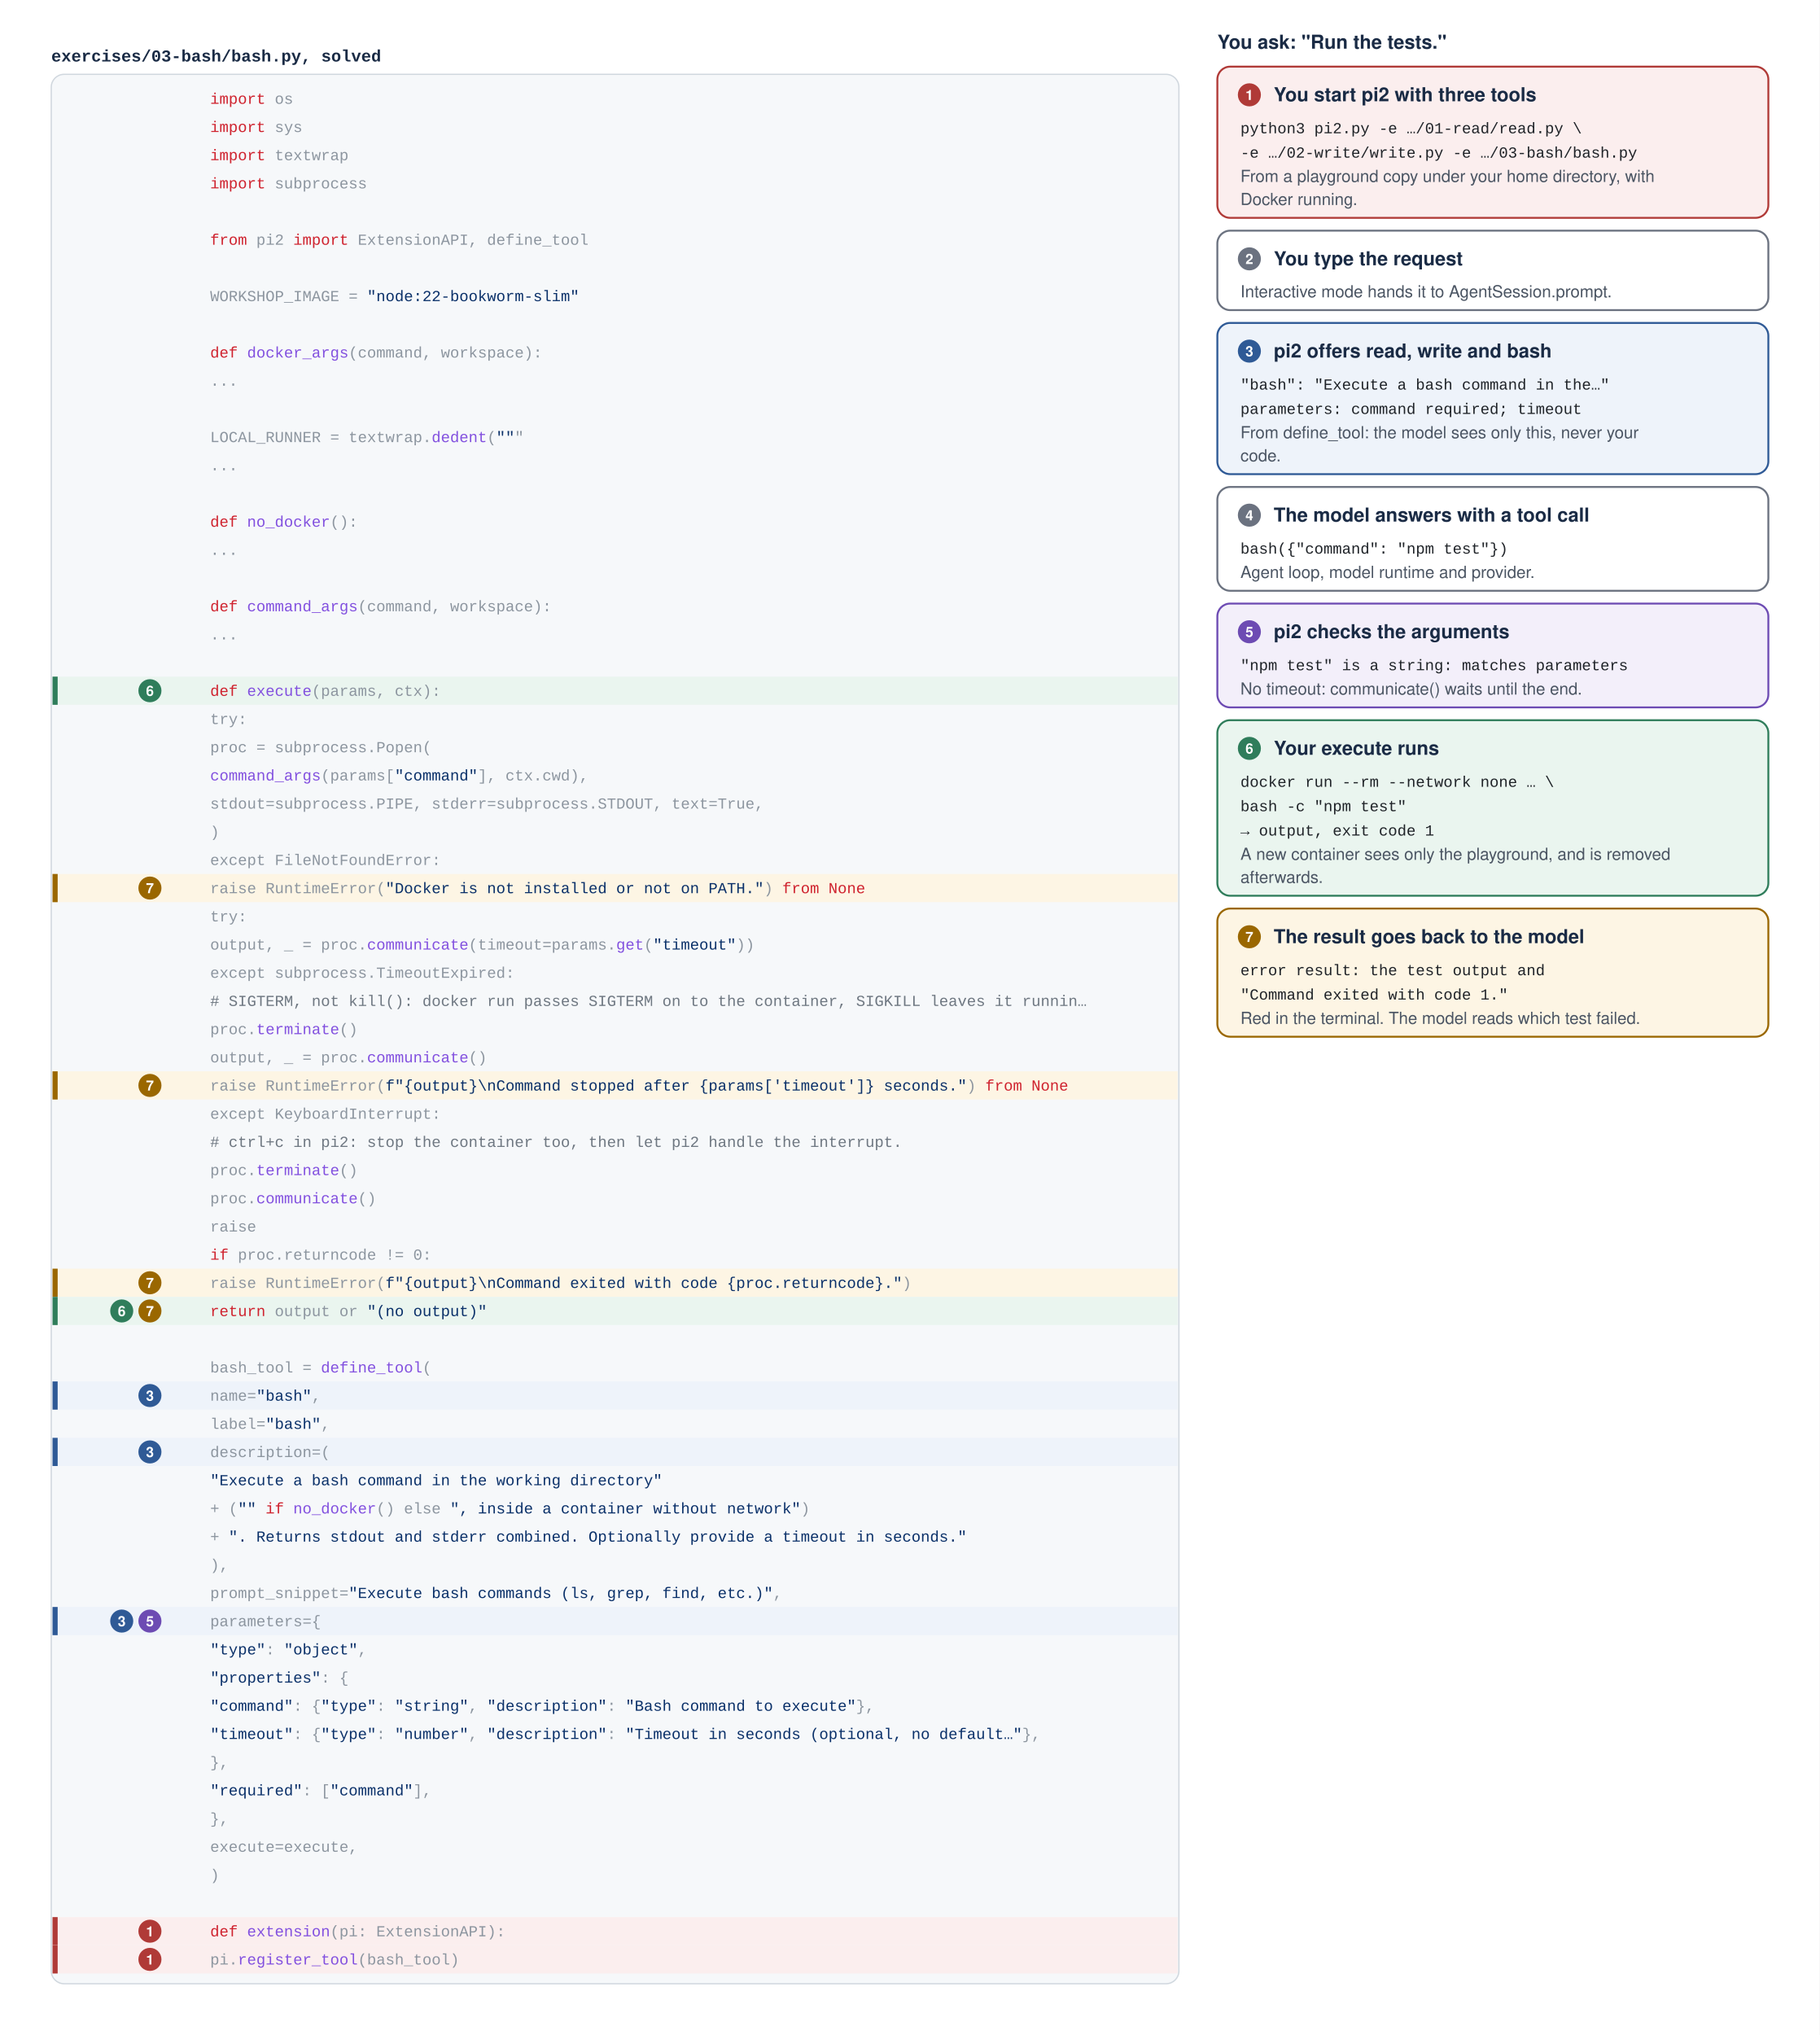
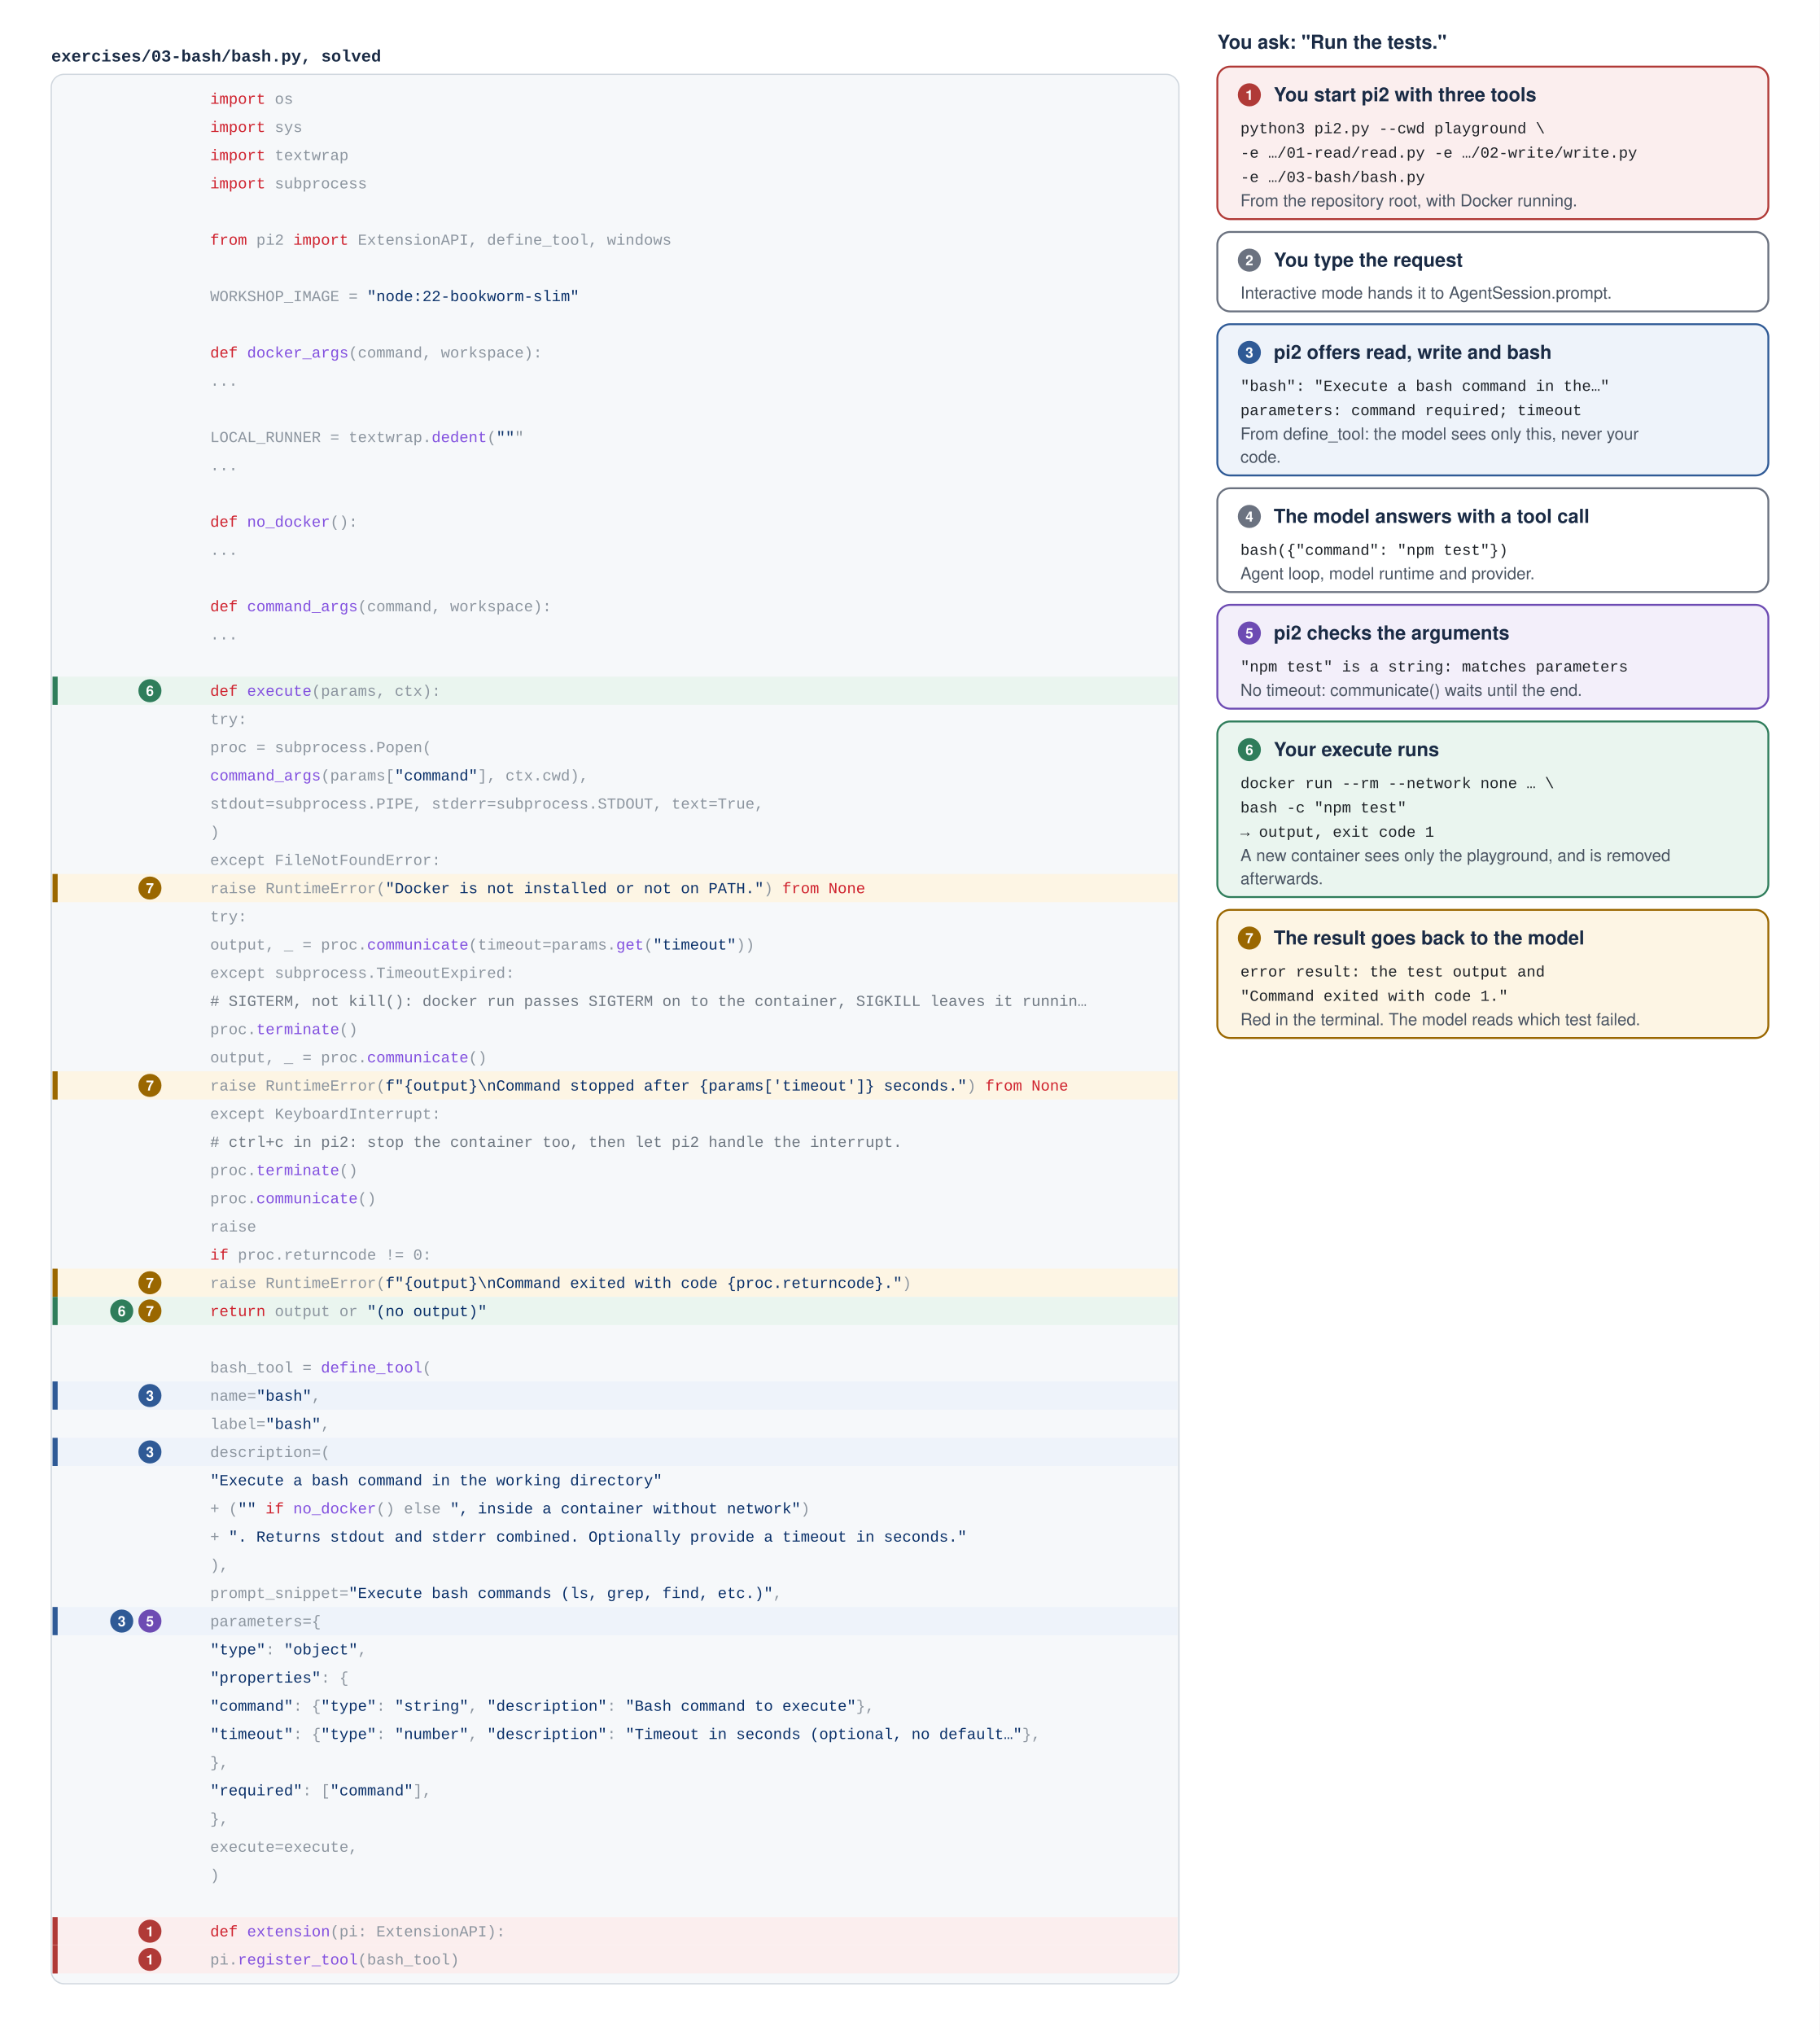
<svg xmlns="http://www.w3.org/2000/svg" width="1420" height="1588" viewBox="0 0 1420 1588" font-family="-apple-system, 'Segoe UI', Helvetica, Arial, sans-serif" font-size="14">
  <rect width="100%" height="100%" fill="#ffffff" />
  <text x="40" y="48" fill="#1a2b45" font-family="ui-monospace, SFMono-Regular, Menlo, Consolas, 'Liberation Mono', monospace" font-size="13" font-weight="700">exercises/03-bash/bash.py, solved</text>
  <rect x="40" y="58" width="880" height="1490" rx="10" fill="#f6f8fa" stroke="#d0d7de" />
  <text x="164" y="81" fill="#8c959f" font-family="ui-monospace, SFMono-Regular, Menlo, Consolas, 'Liberation Mono', monospace" font-size="12">
    <tspan fill="#cf222e">import</tspan> os</text>
  <text x="164" y="103" fill="#8c959f" font-family="ui-monospace, SFMono-Regular, Menlo, Consolas, 'Liberation Mono', monospace" font-size="12">
    <tspan fill="#cf222e">import</tspan> sys</text>
  <text x="164" y="125" fill="#8c959f" font-family="ui-monospace, SFMono-Regular, Menlo, Consolas, 'Liberation Mono', monospace" font-size="12">
    <tspan fill="#cf222e">import</tspan> textwrap</text>
  <text x="164" y="147" fill="#8c959f" font-family="ui-monospace, SFMono-Regular, Menlo, Consolas, 'Liberation Mono', monospace" font-size="12">
    <tspan fill="#cf222e">import</tspan> subprocess</text>
  <text x="164" y="169" fill="#8c959f" font-family="ui-monospace, SFMono-Regular, Menlo, Consolas, 'Liberation Mono', monospace" font-size="12" />
  <text x="164" y="191" fill="#8c959f" font-family="ui-monospace, SFMono-Regular, Menlo, Consolas, 'Liberation Mono', monospace" font-size="12">
-     <tspan fill="#cf222e">from</tspan> pi2 <tspan fill="#cf222e">import</tspan> ExtensionAPI, define_tool</text>
+     <tspan fill="#cf222e">from</tspan> pi2 <tspan fill="#cf222e">import</tspan> ExtensionAPI, define_tool, windows</text>
  <text x="164" y="213" fill="#8c959f" font-family="ui-monospace, SFMono-Regular, Menlo, Consolas, 'Liberation Mono', monospace" font-size="12" />
  <text x="164" y="235" fill="#8c959f" font-family="ui-monospace, SFMono-Regular, Menlo, Consolas, 'Liberation Mono', monospace" font-size="12">WORKSHOP_IMAGE = <tspan fill="#0a3069">"node:22-bookworm-slim"</tspan>
  </text>
  <text x="164" y="257" fill="#8c959f" font-family="ui-monospace, SFMono-Regular, Menlo, Consolas, 'Liberation Mono', monospace" font-size="12" />
  <text x="164" y="279" fill="#8c959f" font-family="ui-monospace, SFMono-Regular, Menlo, Consolas, 'Liberation Mono', monospace" font-size="12">
    <tspan fill="#cf222e">def</tspan>
    <tspan fill="#8250df">docker_args</tspan>(command, workspace):</text>
  <text x="164" y="301" fill="#8c959f" font-family="ui-monospace, SFMono-Regular, Menlo, Consolas, 'Liberation Mono', monospace" font-size="12">    ...</text>
  <text x="164" y="323" fill="#8c959f" font-family="ui-monospace, SFMono-Regular, Menlo, Consolas, 'Liberation Mono', monospace" font-size="12" />
  <text x="164" y="345" fill="#8c959f" font-family="ui-monospace, SFMono-Regular, Menlo, Consolas, 'Liberation Mono', monospace" font-size="12">LOCAL_RUNNER = textwrap.<tspan fill="#8250df">dedent</tspan>(<tspan fill="#0a3069">""</tspan>"</text>
  <text x="164" y="367" fill="#8c959f" font-family="ui-monospace, SFMono-Regular, Menlo, Consolas, 'Liberation Mono', monospace" font-size="12">    ...</text>
  <text x="164" y="389" fill="#8c959f" font-family="ui-monospace, SFMono-Regular, Menlo, Consolas, 'Liberation Mono', monospace" font-size="12" />
  <text x="164" y="411" fill="#8c959f" font-family="ui-monospace, SFMono-Regular, Menlo, Consolas, 'Liberation Mono', monospace" font-size="12">
    <tspan fill="#cf222e">def</tspan>
    <tspan fill="#8250df">no_docker</tspan>():</text>
  <text x="164" y="433" fill="#8c959f" font-family="ui-monospace, SFMono-Regular, Menlo, Consolas, 'Liberation Mono', monospace" font-size="12">    ...</text>
  <text x="164" y="455" fill="#8c959f" font-family="ui-monospace, SFMono-Regular, Menlo, Consolas, 'Liberation Mono', monospace" font-size="12" />
  <text x="164" y="477" fill="#8c959f" font-family="ui-monospace, SFMono-Regular, Menlo, Consolas, 'Liberation Mono', monospace" font-size="12">
    <tspan fill="#cf222e">def</tspan>
    <tspan fill="#8250df">command_args</tspan>(command, workspace):</text>
  <text x="164" y="499" fill="#8c959f" font-family="ui-monospace, SFMono-Regular, Menlo, Consolas, 'Liberation Mono', monospace" font-size="12">    ...</text>
  <text x="164" y="521" fill="#8c959f" font-family="ui-monospace, SFMono-Regular, Menlo, Consolas, 'Liberation Mono', monospace" font-size="12" />
  <rect x="41" y="528" width="878" height="22" fill="#eaf5ef" />
  <rect x="41" y="528" width="4" height="22" fill="#2f7d5b" />
  <rect x="108.0" y="530.0" width="18.0" height="18" rx="9" fill="#2f7d5b" />
  <text x="117.0" y="543.0" text-anchor="middle" fill="#fff" font-family="-apple-system, 'Segoe UI', Helvetica, Arial, sans-serif" font-size="11" font-weight="700">6</text>
  <text x="164" y="543" fill="#8c959f" font-family="ui-monospace, SFMono-Regular, Menlo, Consolas, 'Liberation Mono', monospace" font-size="12">
    <tspan fill="#cf222e">def</tspan>
    <tspan fill="#8250df">execute</tspan>(params, ctx):</text>
  <text x="164" y="565" fill="#8c959f" font-family="ui-monospace, SFMono-Regular, Menlo, Consolas, 'Liberation Mono', monospace" font-size="12">    try:</text>
  <text x="164" y="587" fill="#8c959f" font-family="ui-monospace, SFMono-Regular, Menlo, Consolas, 'Liberation Mono', monospace" font-size="12">        proc = subprocess.Popen(</text>
  <text x="164" y="609" fill="#8c959f" font-family="ui-monospace, SFMono-Regular, Menlo, Consolas, 'Liberation Mono', monospace" font-size="12">
    <tspan fill="#8250df">command_args</tspan>(params[<tspan fill="#0a3069">"command"</tspan>], ctx.cwd),</text>
  <text x="164" y="631" fill="#8c959f" font-family="ui-monospace, SFMono-Regular, Menlo, Consolas, 'Liberation Mono', monospace" font-size="12">            stdout=subprocess.PIPE, stderr=subprocess.STDOUT, text=True,</text>
  <text x="164" y="653" fill="#8c959f" font-family="ui-monospace, SFMono-Regular, Menlo, Consolas, 'Liberation Mono', monospace" font-size="12">        )</text>
  <text x="164" y="675" fill="#8c959f" font-family="ui-monospace, SFMono-Regular, Menlo, Consolas, 'Liberation Mono', monospace" font-size="12">    except FileNotFoundError:</text>
  <rect x="41" y="682" width="878" height="22" fill="#fdf5e4" />
  <rect x="41" y="682" width="4" height="22" fill="#9a6700" />
  <rect x="108.0" y="684.0" width="18.0" height="18" rx="9" fill="#9a6700" />
  <text x="117.0" y="697.0" text-anchor="middle" fill="#fff" font-family="-apple-system, 'Segoe UI', Helvetica, Arial, sans-serif" font-size="11" font-weight="700">7</text>
  <text x="164" y="697" fill="#8c959f" font-family="ui-monospace, SFMono-Regular, Menlo, Consolas, 'Liberation Mono', monospace" font-size="12">        raise RuntimeError(<tspan fill="#0a3069">"Docker is not installed or not on PATH."</tspan>) <tspan fill="#cf222e">from</tspan>
    <tspan fill="#cf222e">None</tspan>
  </text>
  <text x="164" y="719" fill="#8c959f" font-family="ui-monospace, SFMono-Regular, Menlo, Consolas, 'Liberation Mono', monospace" font-size="12">    try:</text>
  <text x="164" y="741" fill="#8c959f" font-family="ui-monospace, SFMono-Regular, Menlo, Consolas, 'Liberation Mono', monospace" font-size="12">        output, _ = proc.<tspan fill="#8250df">communicate</tspan>(timeout=params.<tspan fill="#8250df">get</tspan>(<tspan fill="#0a3069">"timeout"</tspan>))</text>
  <text x="164" y="763" fill="#8c959f" font-family="ui-monospace, SFMono-Regular, Menlo, Consolas, 'Liberation Mono', monospace" font-size="12">    except subprocess.TimeoutExpired:</text>
  <text x="164" y="785" fill="#8c959f" font-family="ui-monospace, SFMono-Regular, Menlo, Consolas, 'Liberation Mono', monospace" font-size="12">
    <tspan fill="#6e7781"># SIGTERM, not kill(): docker run passes SIGTERM on to the container, SIGKILL leaves it runnin…</tspan>
  </text>
  <text x="164" y="807" fill="#8c959f" font-family="ui-monospace, SFMono-Regular, Menlo, Consolas, 'Liberation Mono', monospace" font-size="12">        proc.<tspan fill="#8250df">terminate</tspan>()</text>
  <text x="164" y="829" fill="#8c959f" font-family="ui-monospace, SFMono-Regular, Menlo, Consolas, 'Liberation Mono', monospace" font-size="12">        output, _ = proc.<tspan fill="#8250df">communicate</tspan>()</text>
  <rect x="41" y="836" width="878" height="22" fill="#fdf5e4" />
  <rect x="41" y="836" width="4" height="22" fill="#9a6700" />
  <rect x="108.0" y="838.0" width="18.0" height="18" rx="9" fill="#9a6700" />
  <text x="117.0" y="851.0" text-anchor="middle" fill="#fff" font-family="-apple-system, 'Segoe UI', Helvetica, Arial, sans-serif" font-size="11" font-weight="700">7</text>
  <text x="164" y="851" fill="#8c959f" font-family="ui-monospace, SFMono-Regular, Menlo, Consolas, 'Liberation Mono', monospace" font-size="12">        raise RuntimeError(<tspan fill="#0a3069">f"{output}\nCommand stopped after {params['timeout']} seconds."</tspan>) <tspan fill="#cf222e">from</tspan>
    <tspan fill="#cf222e">None</tspan>
  </text>
  <text x="164" y="873" fill="#8c959f" font-family="ui-monospace, SFMono-Regular, Menlo, Consolas, 'Liberation Mono', monospace" font-size="12">    except KeyboardInterrupt:</text>
  <text x="164" y="895" fill="#8c959f" font-family="ui-monospace, SFMono-Regular, Menlo, Consolas, 'Liberation Mono', monospace" font-size="12">
    <tspan fill="#6e7781"># ctrl+c in pi2: stop the container too, then let pi2 handle the interrupt.</tspan>
  </text>
  <text x="164" y="917" fill="#8c959f" font-family="ui-monospace, SFMono-Regular, Menlo, Consolas, 'Liberation Mono', monospace" font-size="12">        proc.<tspan fill="#8250df">terminate</tspan>()</text>
  <text x="164" y="939" fill="#8c959f" font-family="ui-monospace, SFMono-Regular, Menlo, Consolas, 'Liberation Mono', monospace" font-size="12">        proc.<tspan fill="#8250df">communicate</tspan>()</text>
  <text x="164" y="961" fill="#8c959f" font-family="ui-monospace, SFMono-Regular, Menlo, Consolas, 'Liberation Mono', monospace" font-size="12">        raise</text>
  <text x="164" y="983" fill="#8c959f" font-family="ui-monospace, SFMono-Regular, Menlo, Consolas, 'Liberation Mono', monospace" font-size="12">
    <tspan fill="#cf222e">if</tspan> proc.returncode != 0:</text>
  <rect x="41" y="990" width="878" height="22" fill="#fdf5e4" />
  <rect x="41" y="990" width="4" height="22" fill="#9a6700" />
  <rect x="108.0" y="992.0" width="18.0" height="18" rx="9" fill="#9a6700" />
  <text x="117.0" y="1005.0" text-anchor="middle" fill="#fff" font-family="-apple-system, 'Segoe UI', Helvetica, Arial, sans-serif" font-size="11" font-weight="700">7</text>
  <text x="164" y="1005" fill="#8c959f" font-family="ui-monospace, SFMono-Regular, Menlo, Consolas, 'Liberation Mono', monospace" font-size="12">        raise RuntimeError(<tspan fill="#0a3069">f"{output}\nCommand exited with code {proc.returncode}."</tspan>)</text>
  <rect x="41" y="1012" width="878" height="22" fill="#eaf5ef" />
  <rect x="41" y="1012" width="4" height="22" fill="#2f7d5b" />
  <rect x="108.0" y="1014.0" width="18.0" height="18" rx="9" fill="#9a6700" />
  <text x="117.0" y="1027.0" text-anchor="middle" fill="#fff" font-family="-apple-system, 'Segoe UI', Helvetica, Arial, sans-serif" font-size="11" font-weight="700">7</text>
  <rect x="86.0" y="1014.0" width="18.0" height="18" rx="9" fill="#2f7d5b" />
  <text x="95.0" y="1027.0" text-anchor="middle" fill="#fff" font-family="-apple-system, 'Segoe UI', Helvetica, Arial, sans-serif" font-size="11" font-weight="700">6</text>
  <text x="164" y="1027" fill="#8c959f" font-family="ui-monospace, SFMono-Regular, Menlo, Consolas, 'Liberation Mono', monospace" font-size="12">
    <tspan fill="#cf222e">return</tspan> output or <tspan fill="#0a3069">"(no output)"</tspan>
  </text>
  <text x="164" y="1049" fill="#8c959f" font-family="ui-monospace, SFMono-Regular, Menlo, Consolas, 'Liberation Mono', monospace" font-size="12" />
  <text x="164" y="1071" fill="#8c959f" font-family="ui-monospace, SFMono-Regular, Menlo, Consolas, 'Liberation Mono', monospace" font-size="12">bash_tool = <tspan fill="#8250df">define_tool</tspan>(</text>
  <rect x="41" y="1078" width="878" height="22" fill="#eef3fa" />
  <rect x="41" y="1078" width="4" height="22" fill="#2f5a96" />
  <rect x="108.0" y="1080.0" width="18.0" height="18" rx="9" fill="#2f5a96" />
  <text x="117.0" y="1093.0" text-anchor="middle" fill="#fff" font-family="-apple-system, 'Segoe UI', Helvetica, Arial, sans-serif" font-size="11" font-weight="700">3</text>
  <text x="164" y="1093" fill="#8c959f" font-family="ui-monospace, SFMono-Regular, Menlo, Consolas, 'Liberation Mono', monospace" font-size="12">    name=<tspan fill="#0a3069">"bash"</tspan>,</text>
  <text x="164" y="1115" fill="#8c959f" font-family="ui-monospace, SFMono-Regular, Menlo, Consolas, 'Liberation Mono', monospace" font-size="12">    label=<tspan fill="#0a3069">"bash"</tspan>,</text>
  <rect x="41" y="1122" width="878" height="22" fill="#eef3fa" />
  <rect x="41" y="1122" width="4" height="22" fill="#2f5a96" />
  <rect x="108.0" y="1124.0" width="18.0" height="18" rx="9" fill="#2f5a96" />
  <text x="117.0" y="1137.0" text-anchor="middle" fill="#fff" font-family="-apple-system, 'Segoe UI', Helvetica, Arial, sans-serif" font-size="11" font-weight="700">3</text>
  <text x="164" y="1137" fill="#8c959f" font-family="ui-monospace, SFMono-Regular, Menlo, Consolas, 'Liberation Mono', monospace" font-size="12">    description=(</text>
  <text x="164" y="1159" fill="#8c959f" font-family="ui-monospace, SFMono-Regular, Menlo, Consolas, 'Liberation Mono', monospace" font-size="12">
    <tspan fill="#0a3069">"Execute a bash command in the working directory"</tspan>
  </text>
  <text x="164" y="1181" fill="#8c959f" font-family="ui-monospace, SFMono-Regular, Menlo, Consolas, 'Liberation Mono', monospace" font-size="12">        + (<tspan fill="#0a3069">""</tspan>
    <tspan fill="#cf222e">if</tspan>
    <tspan fill="#8250df">no_docker</tspan>() else <tspan fill="#0a3069">", inside a container without network"</tspan>)</text>
  <text x="164" y="1203" fill="#8c959f" font-family="ui-monospace, SFMono-Regular, Menlo, Consolas, 'Liberation Mono', monospace" font-size="12">        + <tspan fill="#0a3069">". Returns stdout and stderr combined. Optionally provide a timeout in seconds."</tspan>
  </text>
  <text x="164" y="1225" fill="#8c959f" font-family="ui-monospace, SFMono-Regular, Menlo, Consolas, 'Liberation Mono', monospace" font-size="12">    ),</text>
  <text x="164" y="1247" fill="#8c959f" font-family="ui-monospace, SFMono-Regular, Menlo, Consolas, 'Liberation Mono', monospace" font-size="12">    prompt_snippet=<tspan fill="#0a3069">"Execute bash commands (ls, grep, find, etc.)"</tspan>,</text>
  <rect x="41" y="1254" width="878" height="22" fill="#eef3fa" />
  <rect x="41" y="1254" width="4" height="22" fill="#2f5a96" />
  <rect x="108.0" y="1256.0" width="18.0" height="18" rx="9" fill="#6d4bb3" />
  <text x="117.0" y="1269.0" text-anchor="middle" fill="#fff" font-family="-apple-system, 'Segoe UI', Helvetica, Arial, sans-serif" font-size="11" font-weight="700">5</text>
  <rect x="86.0" y="1256.0" width="18.0" height="18" rx="9" fill="#2f5a96" />
  <text x="95.0" y="1269.0" text-anchor="middle" fill="#fff" font-family="-apple-system, 'Segoe UI', Helvetica, Arial, sans-serif" font-size="11" font-weight="700">3</text>
  <text x="164" y="1269" fill="#8c959f" font-family="ui-monospace, SFMono-Regular, Menlo, Consolas, 'Liberation Mono', monospace" font-size="12">    parameters={</text>
  <text x="164" y="1291" fill="#8c959f" font-family="ui-monospace, SFMono-Regular, Menlo, Consolas, 'Liberation Mono', monospace" font-size="12">
    <tspan fill="#0a3069">"type"</tspan>: <tspan fill="#0a3069">"object"</tspan>,</text>
  <text x="164" y="1313" fill="#8c959f" font-family="ui-monospace, SFMono-Regular, Menlo, Consolas, 'Liberation Mono', monospace" font-size="12">
    <tspan fill="#0a3069">"properties"</tspan>: {</text>
  <text x="164" y="1335" fill="#8c959f" font-family="ui-monospace, SFMono-Regular, Menlo, Consolas, 'Liberation Mono', monospace" font-size="12">
    <tspan fill="#0a3069">"command"</tspan>: {<tspan fill="#0a3069">"type"</tspan>: <tspan fill="#0a3069">"string"</tspan>, <tspan fill="#0a3069">"description"</tspan>: <tspan fill="#0a3069">"Bash command to execute"</tspan>},</text>
  <text x="164" y="1357" fill="#8c959f" font-family="ui-monospace, SFMono-Regular, Menlo, Consolas, 'Liberation Mono', monospace" font-size="12">
    <tspan fill="#0a3069">"timeout"</tspan>: {<tspan fill="#0a3069">"type"</tspan>: <tspan fill="#0a3069">"number"</tspan>, <tspan fill="#0a3069">"description"</tspan>: <tspan fill="#0a3069">"Timeout in seconds (optional, no default…"</tspan>},</text>
  <text x="164" y="1379" fill="#8c959f" font-family="ui-monospace, SFMono-Regular, Menlo, Consolas, 'Liberation Mono', monospace" font-size="12">        },</text>
  <text x="164" y="1401" fill="#8c959f" font-family="ui-monospace, SFMono-Regular, Menlo, Consolas, 'Liberation Mono', monospace" font-size="12">
    <tspan fill="#0a3069">"required"</tspan>: [<tspan fill="#0a3069">"command"</tspan>],</text>
  <text x="164" y="1423" fill="#8c959f" font-family="ui-monospace, SFMono-Regular, Menlo, Consolas, 'Liberation Mono', monospace" font-size="12">    },</text>
  <text x="164" y="1445" fill="#8c959f" font-family="ui-monospace, SFMono-Regular, Menlo, Consolas, 'Liberation Mono', monospace" font-size="12">    execute=execute,</text>
  <text x="164" y="1467" fill="#8c959f" font-family="ui-monospace, SFMono-Regular, Menlo, Consolas, 'Liberation Mono', monospace" font-size="12">)</text>
  <text x="164" y="1489" fill="#8c959f" font-family="ui-monospace, SFMono-Regular, Menlo, Consolas, 'Liberation Mono', monospace" font-size="12" />
  <rect x="41" y="1496" width="878" height="22" fill="#fbeeee" />
  <rect x="41" y="1496" width="4" height="22" fill="#b03a37" />
  <rect x="108.0" y="1498.0" width="18.0" height="18" rx="9" fill="#b03a37" />
  <text x="117.0" y="1511.0" text-anchor="middle" fill="#fff" font-family="-apple-system, 'Segoe UI', Helvetica, Arial, sans-serif" font-size="11" font-weight="700">1</text>
  <text x="164" y="1511" fill="#8c959f" font-family="ui-monospace, SFMono-Regular, Menlo, Consolas, 'Liberation Mono', monospace" font-size="12">
    <tspan fill="#cf222e">def</tspan>
    <tspan fill="#8250df">extension</tspan>(pi: ExtensionAPI):</text>
  <rect x="41" y="1518" width="878" height="22" fill="#fbeeee" />
  <rect x="41" y="1518" width="4" height="22" fill="#b03a37" />
  <rect x="108.0" y="1520.0" width="18.0" height="18" rx="9" fill="#b03a37" />
  <text x="117.0" y="1533.0" text-anchor="middle" fill="#fff" font-family="-apple-system, 'Segoe UI', Helvetica, Arial, sans-serif" font-size="11" font-weight="700">1</text>
  <text x="164" y="1533" fill="#8c959f" font-family="ui-monospace, SFMono-Regular, Menlo, Consolas, 'Liberation Mono', monospace" font-size="12">    pi.<tspan fill="#8250df">register_tool</tspan>(bash_tool)</text>
  <text x="950" y="38" fill="#1a2b45" font-family="-apple-system, 'Segoe UI', Helvetica, Arial, sans-serif" font-size="15" font-weight="700">You ask: "Run the tests."</text>
-   <rect x="950" y="52" width="430" height="118" rx="10" fill="#fbeeee" stroke="#b03a37" stroke-width="1.5" />
+   <rect x="950" y="52" width="430" height="119" rx="10" fill="#fbeeee" stroke="#b03a37" stroke-width="1.5" />
  <rect x="966.0" y="65" width="18.0" height="18" rx="9" fill="#b03a37" />
  <text x="975.0" y="78" text-anchor="middle" fill="#fff" font-family="-apple-system, 'Segoe UI', Helvetica, Arial, sans-serif" font-size="11" font-weight="700">1</text>
  <text x="994" y="79" fill="#1a2b45" font-family="-apple-system, 'Segoe UI', Helvetica, Arial, sans-serif" font-size="15" font-weight="700">You start pi2 with three tools</text>
-   <text x="968" y="104" fill="#1f2328" font-family="ui-monospace, SFMono-Regular, Menlo, Consolas, 'Liberation Mono', monospace" font-size="12">python3 pi2.py -e …/01-read/read.py \</text>
-   <text x="968" y="123" fill="#1f2328" font-family="ui-monospace, SFMono-Regular, Menlo, Consolas, 'Liberation Mono', monospace" font-size="12">  -e …/02-write/write.py -e …/03-bash/bash.py</text>
-   <text x="968" y="142" fill="#4b5563" font-family="-apple-system, 'Segoe UI', Helvetica, Arial, sans-serif" font-size="13">From a playground copy under your home directory, with</text>
-   <text x="968" y="160" fill="#4b5563" font-family="-apple-system, 'Segoe UI', Helvetica, Arial, sans-serif" font-size="13">Docker running.</text>
-   <rect x="950" y="180" width="430" height="62" rx="10" fill="#ffffff" stroke="#6b7280" stroke-width="1.5" />
-   <rect x="966.0" y="193" width="18.0" height="18" rx="9" fill="#6b7280" />
-   <text x="975.0" y="206" text-anchor="middle" fill="#fff" font-family="-apple-system, 'Segoe UI', Helvetica, Arial, sans-serif" font-size="11" font-weight="700">2</text>
-   <text x="994" y="207" fill="#1a2b45" font-family="-apple-system, 'Segoe UI', Helvetica, Arial, sans-serif" font-size="15" font-weight="700">You type the request</text>
-   <text x="968" y="232" fill="#4b5563" font-family="-apple-system, 'Segoe UI', Helvetica, Arial, sans-serif" font-size="13">Interactive mode hands it to AgentSession.prompt.</text>
-   <rect x="950" y="252" width="430" height="118" rx="10" fill="#eef3fa" stroke="#2f5a96" stroke-width="1.5" />
-   <rect x="966.0" y="265" width="18.0" height="18" rx="9" fill="#2f5a96" />
-   <text x="975.0" y="278" text-anchor="middle" fill="#fff" font-family="-apple-system, 'Segoe UI', Helvetica, Arial, sans-serif" font-size="11" font-weight="700">3</text>
-   <text x="994" y="279" fill="#1a2b45" font-family="-apple-system, 'Segoe UI', Helvetica, Arial, sans-serif" font-size="15" font-weight="700">pi2 offers read, write and bash</text>
-   <text x="968" y="304" fill="#1f2328" font-family="ui-monospace, SFMono-Regular, Menlo, Consolas, 'Liberation Mono', monospace" font-size="12">"bash": "Execute a bash command in the…"</text>
-   <text x="968" y="323" fill="#1f2328" font-family="ui-monospace, SFMono-Regular, Menlo, Consolas, 'Liberation Mono', monospace" font-size="12">parameters: command required; timeout</text>
-   <text x="968" y="342" fill="#4b5563" font-family="-apple-system, 'Segoe UI', Helvetica, Arial, sans-serif" font-size="13">From define_tool: the model sees only this, never your</text>
-   <text x="968" y="360" fill="#4b5563" font-family="-apple-system, 'Segoe UI', Helvetica, Arial, sans-serif" font-size="13">code.</text>
-   <rect x="950" y="380" width="430" height="81" rx="10" fill="#ffffff" stroke="#6b7280" stroke-width="1.5" />
-   <rect x="966.0" y="393" width="18.0" height="18" rx="9" fill="#6b7280" />
-   <text x="975.0" y="406" text-anchor="middle" fill="#fff" font-family="-apple-system, 'Segoe UI', Helvetica, Arial, sans-serif" font-size="11" font-weight="700">4</text>
-   <text x="994" y="407" fill="#1a2b45" font-family="-apple-system, 'Segoe UI', Helvetica, Arial, sans-serif" font-size="15" font-weight="700">The model answers with a tool call</text>
-   <text x="968" y="432" fill="#1f2328" font-family="ui-monospace, SFMono-Regular, Menlo, Consolas, 'Liberation Mono', monospace" font-size="12">bash({"command": "npm test"})</text>
-   <text x="968" y="451" fill="#4b5563" font-family="-apple-system, 'Segoe UI', Helvetica, Arial, sans-serif" font-size="13">Agent loop, model runtime and provider.</text>
-   <rect x="950" y="471" width="430" height="81" rx="10" fill="#f3effa" stroke="#6d4bb3" stroke-width="1.5" />
-   <rect x="966.0" y="484" width="18.0" height="18" rx="9" fill="#6d4bb3" />
-   <text x="975.0" y="497" text-anchor="middle" fill="#fff" font-family="-apple-system, 'Segoe UI', Helvetica, Arial, sans-serif" font-size="11" font-weight="700">5</text>
-   <text x="994" y="498" fill="#1a2b45" font-family="-apple-system, 'Segoe UI', Helvetica, Arial, sans-serif" font-size="15" font-weight="700">pi2 checks the arguments</text>
-   <text x="968" y="523" fill="#1f2328" font-family="ui-monospace, SFMono-Regular, Menlo, Consolas, 'Liberation Mono', monospace" font-size="12">"npm test" is a string: matches parameters</text>
-   <text x="968" y="542" fill="#4b5563" font-family="-apple-system, 'Segoe UI', Helvetica, Arial, sans-serif" font-size="13">No timeout: communicate() waits until the end.</text>
-   <rect x="950" y="562" width="430" height="137" rx="10" fill="#eaf5ef" stroke="#2f7d5b" stroke-width="1.5" />
-   <rect x="966.0" y="575" width="18.0" height="18" rx="9" fill="#2f7d5b" />
-   <text x="975.0" y="588" text-anchor="middle" fill="#fff" font-family="-apple-system, 'Segoe UI', Helvetica, Arial, sans-serif" font-size="11" font-weight="700">6</text>
-   <text x="994" y="589" fill="#1a2b45" font-family="-apple-system, 'Segoe UI', Helvetica, Arial, sans-serif" font-size="15" font-weight="700">Your execute runs</text>
-   <text x="968" y="614" fill="#1f2328" font-family="ui-monospace, SFMono-Regular, Menlo, Consolas, 'Liberation Mono', monospace" font-size="12">docker run --rm --network none … \</text>
-   <text x="968" y="633" fill="#1f2328" font-family="ui-monospace, SFMono-Regular, Menlo, Consolas, 'Liberation Mono', monospace" font-size="12">  bash -c "npm test"</text>
-   <text x="968" y="652" fill="#1f2328" font-family="ui-monospace, SFMono-Regular, Menlo, Consolas, 'Liberation Mono', monospace" font-size="12">→ output, exit code 1</text>
-   <text x="968" y="671" fill="#4b5563" font-family="-apple-system, 'Segoe UI', Helvetica, Arial, sans-serif" font-size="13">A new container sees only the playground, and is removed</text>
-   <text x="968" y="689" fill="#4b5563" font-family="-apple-system, 'Segoe UI', Helvetica, Arial, sans-serif" font-size="13">afterwards.</text>
-   <rect x="950" y="709" width="430" height="100" rx="10" fill="#fdf5e4" stroke="#9a6700" stroke-width="1.5" />
-   <rect x="966.0" y="722" width="18.0" height="18" rx="9" fill="#9a6700" />
-   <text x="975.0" y="735" text-anchor="middle" fill="#fff" font-family="-apple-system, 'Segoe UI', Helvetica, Arial, sans-serif" font-size="11" font-weight="700">7</text>
-   <text x="994" y="736" fill="#1a2b45" font-family="-apple-system, 'Segoe UI', Helvetica, Arial, sans-serif" font-size="15" font-weight="700">The result goes back to the model</text>
-   <text x="968" y="761" fill="#1f2328" font-family="ui-monospace, SFMono-Regular, Menlo, Consolas, 'Liberation Mono', monospace" font-size="12">error result: the test output and</text>
-   <text x="968" y="780" fill="#1f2328" font-family="ui-monospace, SFMono-Regular, Menlo, Consolas, 'Liberation Mono', monospace" font-size="12">"Command exited with code 1."</text>
-   <text x="968" y="799" fill="#4b5563" font-family="-apple-system, 'Segoe UI', Helvetica, Arial, sans-serif" font-size="13">Red in the terminal. The model reads which test failed.</text>
+   <text x="968" y="104" fill="#1f2328" font-family="ui-monospace, SFMono-Regular, Menlo, Consolas, 'Liberation Mono', monospace" font-size="12">python3 pi2.py --cwd playground \</text>
+   <text x="968" y="123" fill="#1f2328" font-family="ui-monospace, SFMono-Regular, Menlo, Consolas, 'Liberation Mono', monospace" font-size="12">  -e …/01-read/read.py -e …/02-write/write.py</text>
+   <text x="968" y="142" fill="#1f2328" font-family="ui-monospace, SFMono-Regular, Menlo, Consolas, 'Liberation Mono', monospace" font-size="12">  -e …/03-bash/bash.py</text>
+   <text x="968" y="161" fill="#4b5563" font-family="-apple-system, 'Segoe UI', Helvetica, Arial, sans-serif" font-size="13">From the repository root, with Docker running.</text>
+   <rect x="950" y="181" width="430" height="62" rx="10" fill="#ffffff" stroke="#6b7280" stroke-width="1.5" />
+   <rect x="966.0" y="194" width="18.0" height="18" rx="9" fill="#6b7280" />
+   <text x="975.0" y="207" text-anchor="middle" fill="#fff" font-family="-apple-system, 'Segoe UI', Helvetica, Arial, sans-serif" font-size="11" font-weight="700">2</text>
+   <text x="994" y="208" fill="#1a2b45" font-family="-apple-system, 'Segoe UI', Helvetica, Arial, sans-serif" font-size="15" font-weight="700">You type the request</text>
+   <text x="968" y="233" fill="#4b5563" font-family="-apple-system, 'Segoe UI', Helvetica, Arial, sans-serif" font-size="13">Interactive mode hands it to AgentSession.prompt.</text>
+   <rect x="950" y="253" width="430" height="118" rx="10" fill="#eef3fa" stroke="#2f5a96" stroke-width="1.5" />
+   <rect x="966.0" y="266" width="18.0" height="18" rx="9" fill="#2f5a96" />
+   <text x="975.0" y="279" text-anchor="middle" fill="#fff" font-family="-apple-system, 'Segoe UI', Helvetica, Arial, sans-serif" font-size="11" font-weight="700">3</text>
+   <text x="994" y="280" fill="#1a2b45" font-family="-apple-system, 'Segoe UI', Helvetica, Arial, sans-serif" font-size="15" font-weight="700">pi2 offers read, write and bash</text>
+   <text x="968" y="305" fill="#1f2328" font-family="ui-monospace, SFMono-Regular, Menlo, Consolas, 'Liberation Mono', monospace" font-size="12">"bash": "Execute a bash command in the…"</text>
+   <text x="968" y="324" fill="#1f2328" font-family="ui-monospace, SFMono-Regular, Menlo, Consolas, 'Liberation Mono', monospace" font-size="12">parameters: command required; timeout</text>
+   <text x="968" y="343" fill="#4b5563" font-family="-apple-system, 'Segoe UI', Helvetica, Arial, sans-serif" font-size="13">From define_tool: the model sees only this, never your</text>
+   <text x="968" y="361" fill="#4b5563" font-family="-apple-system, 'Segoe UI', Helvetica, Arial, sans-serif" font-size="13">code.</text>
+   <rect x="950" y="381" width="430" height="81" rx="10" fill="#ffffff" stroke="#6b7280" stroke-width="1.5" />
+   <rect x="966.0" y="394" width="18.0" height="18" rx="9" fill="#6b7280" />
+   <text x="975.0" y="407" text-anchor="middle" fill="#fff" font-family="-apple-system, 'Segoe UI', Helvetica, Arial, sans-serif" font-size="11" font-weight="700">4</text>
+   <text x="994" y="408" fill="#1a2b45" font-family="-apple-system, 'Segoe UI', Helvetica, Arial, sans-serif" font-size="15" font-weight="700">The model answers with a tool call</text>
+   <text x="968" y="433" fill="#1f2328" font-family="ui-monospace, SFMono-Regular, Menlo, Consolas, 'Liberation Mono', monospace" font-size="12">bash({"command": "npm test"})</text>
+   <text x="968" y="452" fill="#4b5563" font-family="-apple-system, 'Segoe UI', Helvetica, Arial, sans-serif" font-size="13">Agent loop, model runtime and provider.</text>
+   <rect x="950" y="472" width="430" height="81" rx="10" fill="#f3effa" stroke="#6d4bb3" stroke-width="1.5" />
+   <rect x="966.0" y="485" width="18.0" height="18" rx="9" fill="#6d4bb3" />
+   <text x="975.0" y="498" text-anchor="middle" fill="#fff" font-family="-apple-system, 'Segoe UI', Helvetica, Arial, sans-serif" font-size="11" font-weight="700">5</text>
+   <text x="994" y="499" fill="#1a2b45" font-family="-apple-system, 'Segoe UI', Helvetica, Arial, sans-serif" font-size="15" font-weight="700">pi2 checks the arguments</text>
+   <text x="968" y="524" fill="#1f2328" font-family="ui-monospace, SFMono-Regular, Menlo, Consolas, 'Liberation Mono', monospace" font-size="12">"npm test" is a string: matches parameters</text>
+   <text x="968" y="543" fill="#4b5563" font-family="-apple-system, 'Segoe UI', Helvetica, Arial, sans-serif" font-size="13">No timeout: communicate() waits until the end.</text>
+   <rect x="950" y="563" width="430" height="137" rx="10" fill="#eaf5ef" stroke="#2f7d5b" stroke-width="1.5" />
+   <rect x="966.0" y="576" width="18.0" height="18" rx="9" fill="#2f7d5b" />
+   <text x="975.0" y="589" text-anchor="middle" fill="#fff" font-family="-apple-system, 'Segoe UI', Helvetica, Arial, sans-serif" font-size="11" font-weight="700">6</text>
+   <text x="994" y="590" fill="#1a2b45" font-family="-apple-system, 'Segoe UI', Helvetica, Arial, sans-serif" font-size="15" font-weight="700">Your execute runs</text>
+   <text x="968" y="615" fill="#1f2328" font-family="ui-monospace, SFMono-Regular, Menlo, Consolas, 'Liberation Mono', monospace" font-size="12">docker run --rm --network none … \</text>
+   <text x="968" y="634" fill="#1f2328" font-family="ui-monospace, SFMono-Regular, Menlo, Consolas, 'Liberation Mono', monospace" font-size="12">  bash -c "npm test"</text>
+   <text x="968" y="653" fill="#1f2328" font-family="ui-monospace, SFMono-Regular, Menlo, Consolas, 'Liberation Mono', monospace" font-size="12">→ output, exit code 1</text>
+   <text x="968" y="672" fill="#4b5563" font-family="-apple-system, 'Segoe UI', Helvetica, Arial, sans-serif" font-size="13">A new container sees only the playground, and is removed</text>
+   <text x="968" y="690" fill="#4b5563" font-family="-apple-system, 'Segoe UI', Helvetica, Arial, sans-serif" font-size="13">afterwards.</text>
+   <rect x="950" y="710" width="430" height="100" rx="10" fill="#fdf5e4" stroke="#9a6700" stroke-width="1.5" />
+   <rect x="966.0" y="723" width="18.0" height="18" rx="9" fill="#9a6700" />
+   <text x="975.0" y="736" text-anchor="middle" fill="#fff" font-family="-apple-system, 'Segoe UI', Helvetica, Arial, sans-serif" font-size="11" font-weight="700">7</text>
+   <text x="994" y="737" fill="#1a2b45" font-family="-apple-system, 'Segoe UI', Helvetica, Arial, sans-serif" font-size="15" font-weight="700">The result goes back to the model</text>
+   <text x="968" y="762" fill="#1f2328" font-family="ui-monospace, SFMono-Regular, Menlo, Consolas, 'Liberation Mono', monospace" font-size="12">error result: the test output and</text>
+   <text x="968" y="781" fill="#1f2328" font-family="ui-monospace, SFMono-Regular, Menlo, Consolas, 'Liberation Mono', monospace" font-size="12">"Command exited with code 1."</text>
+   <text x="968" y="800" fill="#4b5563" font-family="-apple-system, 'Segoe UI', Helvetica, Arial, sans-serif" font-size="13">Red in the terminal. The model reads which test failed.</text>
</svg>
